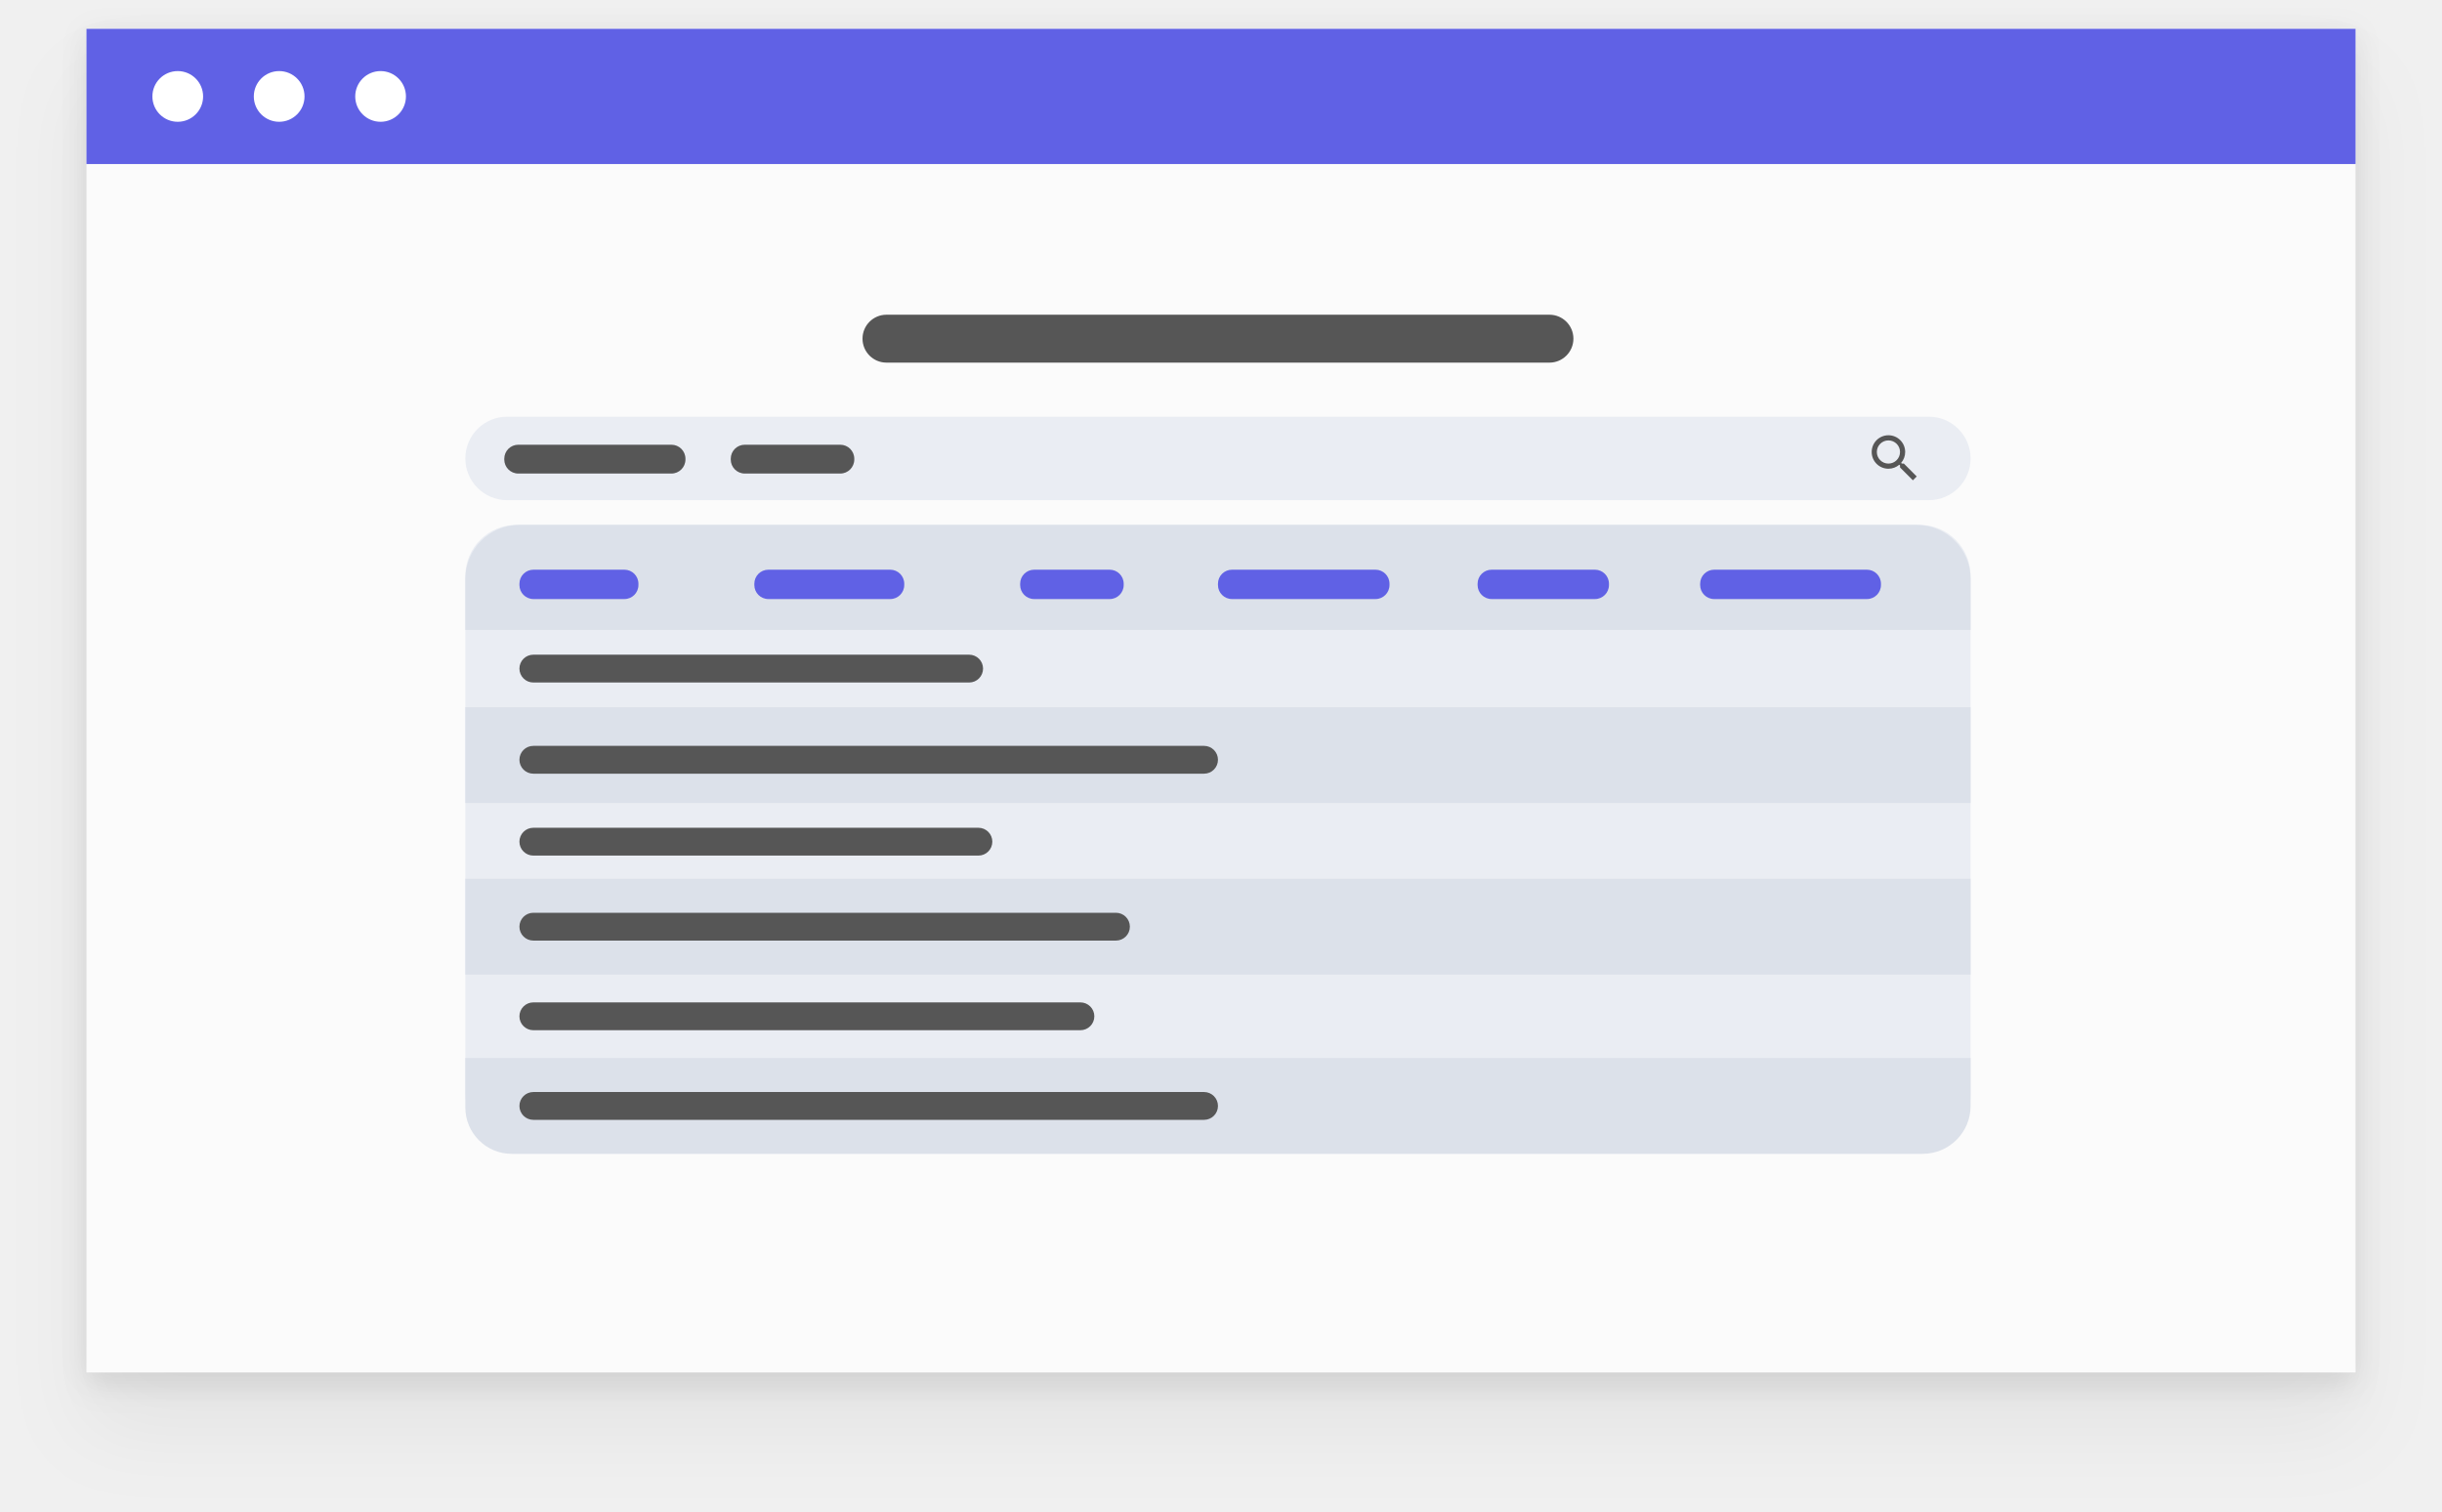
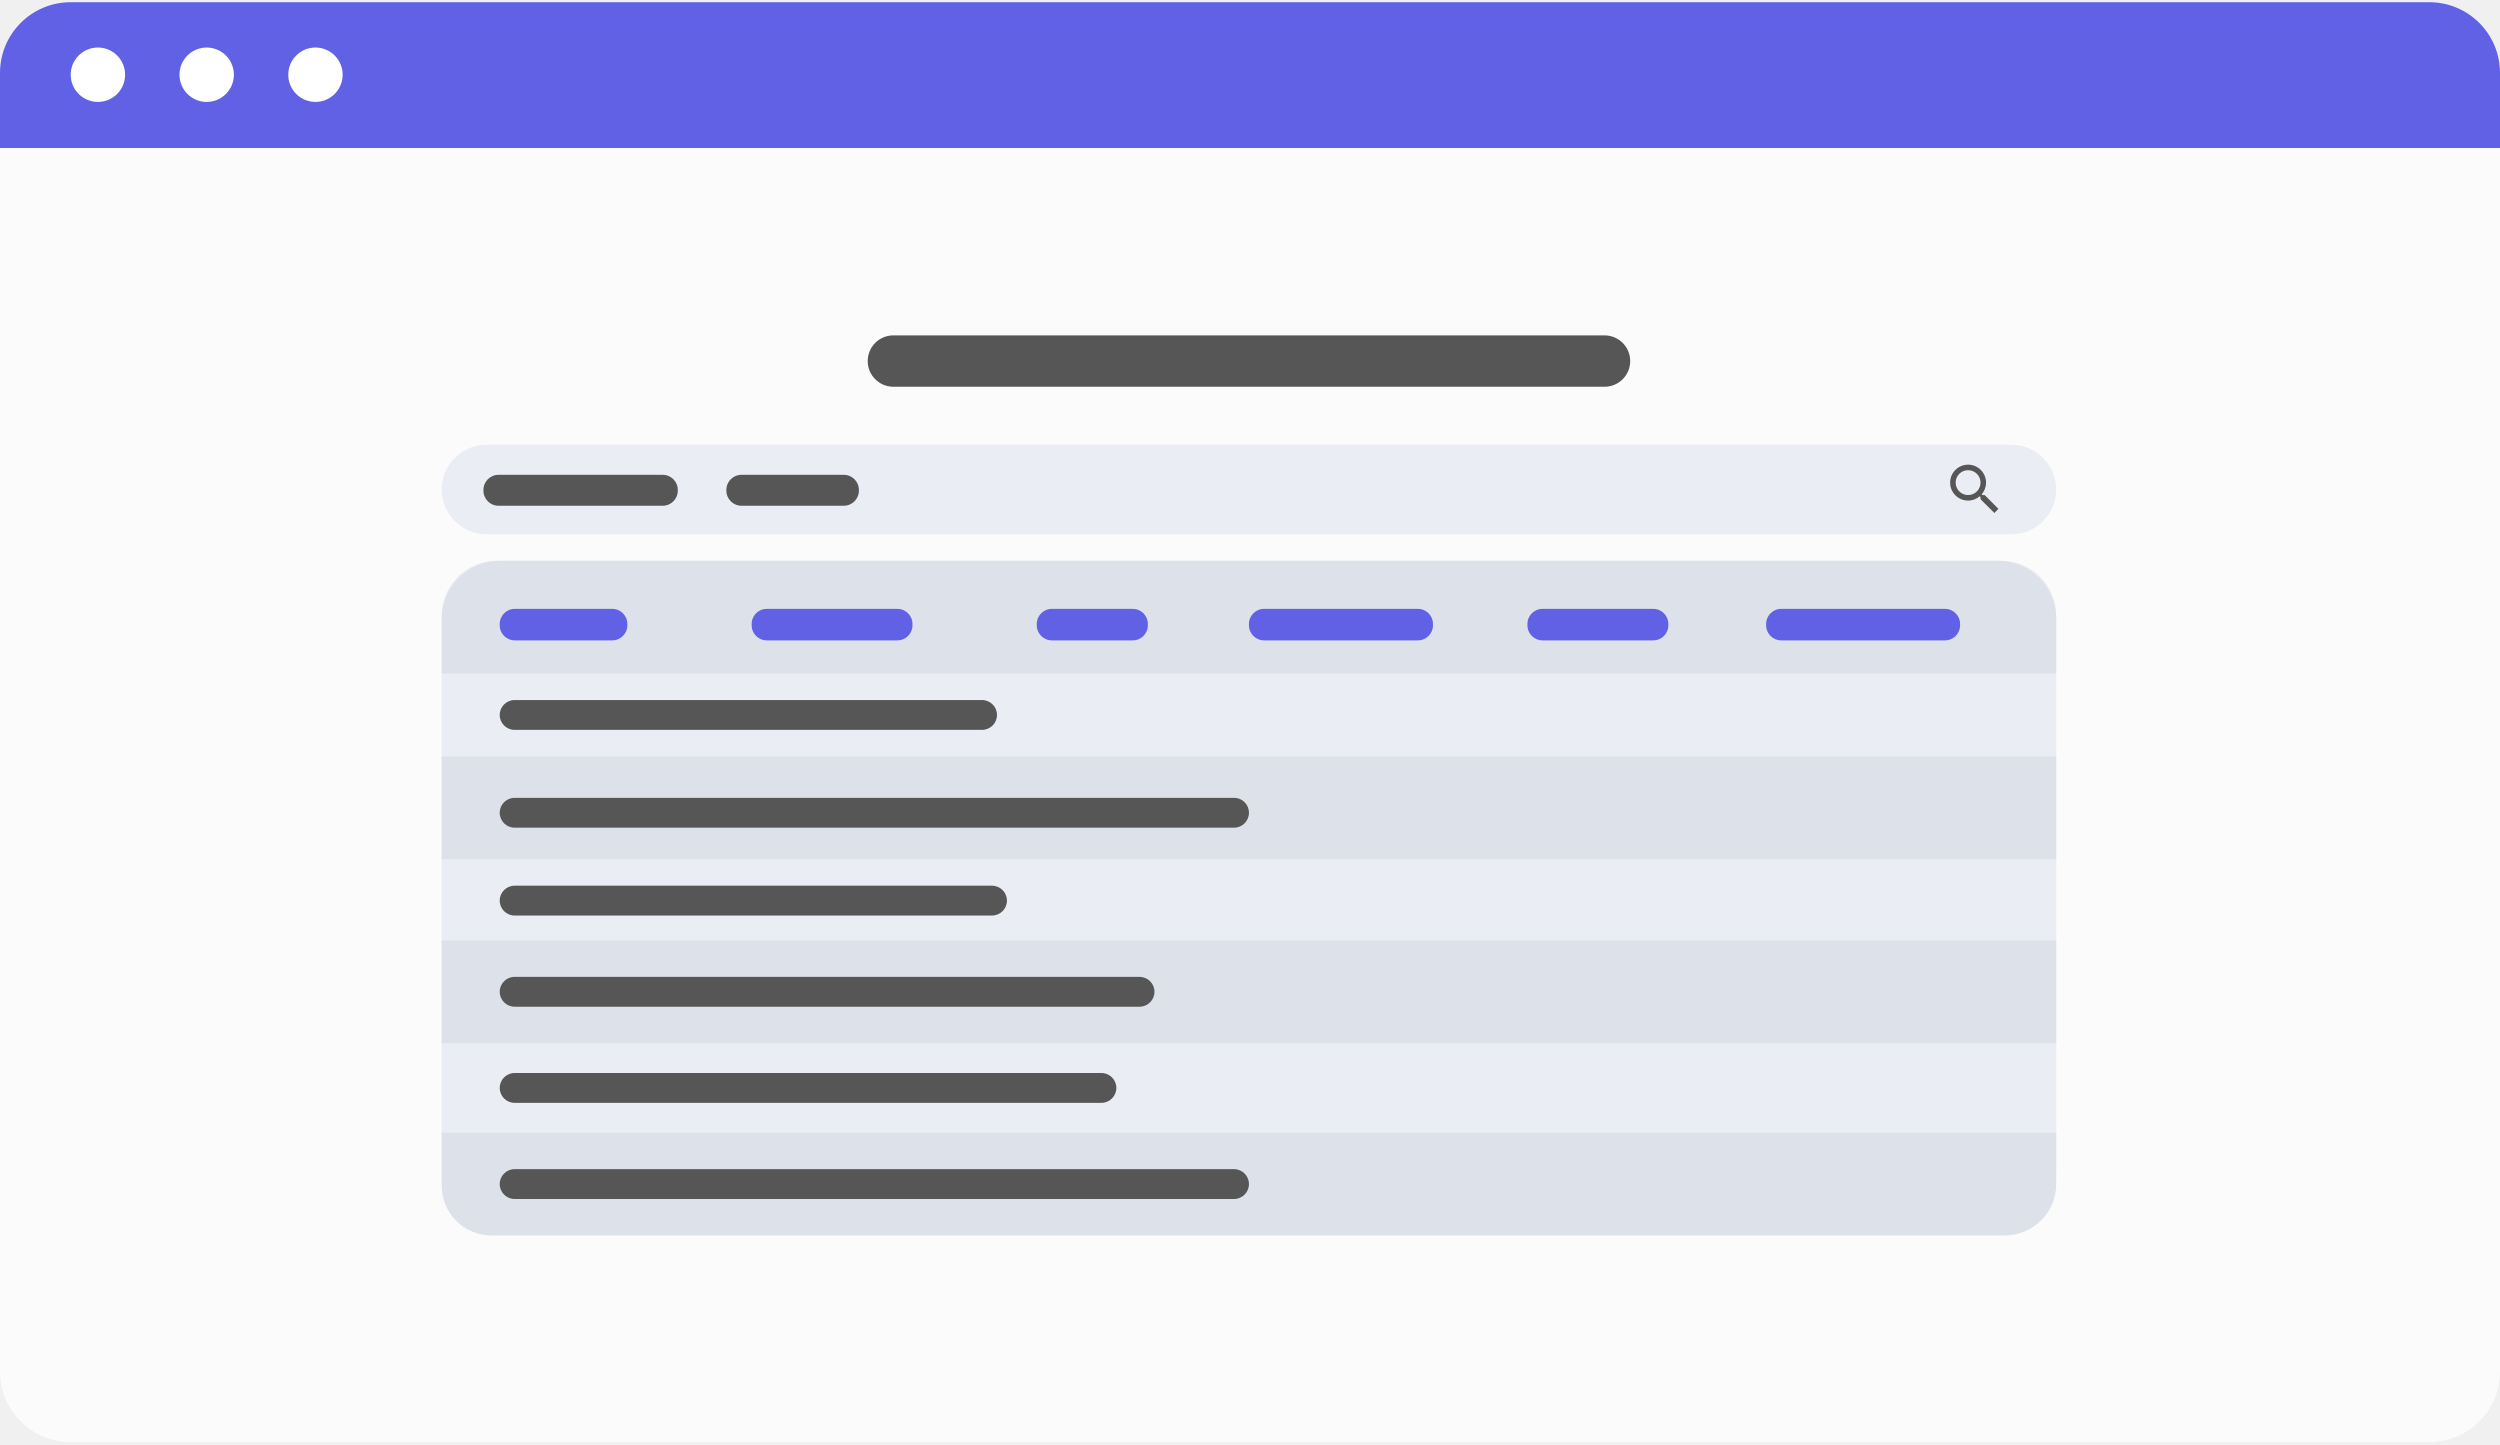
- <svg xmlns="http://www.w3.org/2000/svg" width="593" height="367" viewBox="0 0 593 367" fill="none">
-   <g filter="url(#filter0_ddd_12960_129867)">
-     <rect x="21" y="7" width="551" height="326.306" fill="#FBFBFB" />
-     <rect x="21" y="7" width="551" height="32.836" fill="#6061E5" />
-     <circle cx="43.164" cy="23.418" r="6.157" fill="white" />
-     <circle cx="67.791" cy="23.418" r="6.157" fill="white" />
-     <circle cx="92.418" cy="23.418" r="6.157" fill="white" />
-     <rect x="113" y="101.196" width="365.527" height="20.265" rx="10.133" fill="#EAEDF3" />
-     <rect x="209.448" y="76.428" width="172.631" height="11.634" rx="5.817" fill="#565656" />
-     <rect x="113" y="127.466" width="365.527" height="150.489" rx="12.384" fill="#EAEDF3" />
-     <path d="M113 140.601C113 133.347 118.881 127.466 126.135 127.466H465.392C472.646 127.466 478.527 133.347 478.527 140.601V152.986H113V140.601Z" fill="#DCE1EA" />
-     <path d="M113 171.75H478.527V195.018H113V171.75Z" fill="#DCE1EA" />
-     <path d="M113 213.406H478.527V236.674H113V213.406Z" fill="#DCE1EA" />
-     <path d="M113 256.939H478.527V268.573C478.527 274.998 473.318 280.207 466.893 280.207H124.259C118.041 280.207 113 275.166 113 268.949V256.939Z" fill="#DCE1EA" />
-     <rect x="126.135" y="138.35" width="28.897" height="7.13" rx="3.408" fill="#6061E5" />
-     <rect x="183.178" y="138.35" width="36.403" height="7.13" rx="3.408" fill="#6061E5" />
-     <rect x="247.727" y="138.35" width="25.144" height="7.13" rx="3.408" fill="#6061E5" />
-     <rect x="295.763" y="138.35" width="41.657" height="7.13" rx="3.408" fill="#6061E5" />
-     <rect x="358.811" y="138.35" width="31.899" height="7.13" rx="3.408" fill="#6061E5" />
-     <rect x="412.852" y="138.35" width="43.908" height="7.13" rx="3.408" fill="#6061E5" />
-     <rect x="126.135" y="158.99" width="112.585" height="6.755" rx="3.378" fill="#565656" />
-     <rect x="122.451" y="108" width="44" height="7" rx="3.408" fill="#565656" />
-     <rect x="177.451" y="108" width="30" height="7" rx="3.408" fill="#565656" />
-     <rect x="126.135" y="181.132" width="169.629" height="6.755" rx="3.378" fill="#565656" />
-     <rect x="126.135" y="201.022" width="114.837" height="6.755" rx="3.378" fill="#565656" />
-     <rect x="126.135" y="243.429" width="139.606" height="6.755" rx="3.378" fill="#565656" />
-     <rect x="126.135" y="265.196" width="169.629" height="6.755" rx="3.378" fill="#565656" />
-     <rect x="126.135" y="221.663" width="148.237" height="6.755" rx="3.378" fill="#565656" />
-     <g clip-path="url(#clip0_12960_129867)">
-       <path d="M462.327 112.58H461.833L461.658 112.411C462.271 111.698 462.64 110.772 462.64 109.765C462.64 107.52 460.82 105.7 458.574 105.7C456.329 105.7 454.509 107.52 454.509 109.765C454.509 112.011 456.329 113.831 458.574 113.831C459.581 113.831 460.507 113.462 461.22 112.849L461.389 113.024V113.518L464.516 116.639L465.448 115.707L462.327 112.58ZM458.574 112.58C457.017 112.58 455.76 111.323 455.76 109.765C455.76 108.208 457.017 106.951 458.574 106.951C460.132 106.951 461.389 108.208 461.389 109.765C461.389 111.323 460.132 112.58 458.574 112.58Z" fill="#565656" />
+ <svg xmlns="http://www.w3.org/2000/svg" width="566" height="327" viewBox="0 0 566 327" fill="none">
+   <g clip-path="url(#clip0_23816_725)">
+     <rect y="0.5" width="566" height="326" rx="16" fill="#FBFBFB" />
+     <rect y="0.5" width="566" height="33" fill="#6061E5" />
+     <circle cx="22.165" cy="16.918" r="6.157" fill="white" />
+     <circle cx="46.791" cy="16.918" r="6.157" fill="white" />
+     <circle cx="71.418" cy="16.918" r="6.157" fill="white" />
+     <rect x="100" y="100.696" width="365.527" height="20.265" rx="10.133" fill="#EAEDF3" />
+     <rect x="196.448" y="75.928" width="172.631" height="11.634" rx="5.817" fill="#565656" />
+     <rect x="100" y="126.966" width="365.527" height="150.489" rx="12.384" fill="#EAEDF3" />
+     <path d="M100 140.101C100 132.847 105.881 126.966 113.135 126.966H452.392C459.646 126.966 465.527 132.847 465.527 140.101V152.486H100V140.101Z" fill="#DCE1EA" />
+     <path d="M100 171.25H465.527V194.518H100V171.25Z" fill="#DCE1EA" />
+     <path d="M100 212.906H465.527V236.174H100V212.906Z" fill="#DCE1EA" />
+     <path d="M100 256.439H465.527V268.073C465.527 274.498 460.318 279.707 453.893 279.707H111.259C105.041 279.707 100 274.666 100 268.449V256.439Z" fill="#DCE1EA" />
+     <rect x="113.135" y="137.85" width="28.897" height="7.13" rx="3.408" fill="#6061E5" />
+     <rect x="170.178" y="137.85" width="36.403" height="7.13" rx="3.408" fill="#6061E5" />
+     <rect x="234.727" y="137.85" width="25.144" height="7.13" rx="3.408" fill="#6061E5" />
+     <rect x="282.764" y="137.85" width="41.657" height="7.13" rx="3.408" fill="#6061E5" />
+     <rect x="345.812" y="137.85" width="31.899" height="7.13" rx="3.408" fill="#6061E5" />
+     <rect x="399.853" y="137.85" width="43.908" height="7.13" rx="3.408" fill="#6061E5" />
+     <rect x="113.135" y="158.49" width="112.585" height="6.755" rx="3.378" fill="#565656" />
+     <rect x="109.451" y="107.5" width="44" height="7" rx="3.408" fill="#565656" />
+     <rect x="164.451" y="107.5" width="30" height="7" rx="3.408" fill="#565656" />
+     <rect x="113.135" y="180.632" width="169.629" height="6.755" rx="3.378" fill="#565656" />
+     <rect x="113.135" y="200.522" width="114.837" height="6.755" rx="3.378" fill="#565656" />
+     <rect x="113.135" y="242.929" width="139.606" height="6.755" rx="3.378" fill="#565656" />
+     <rect x="113.135" y="264.696" width="169.629" height="6.755" rx="3.378" fill="#565656" />
+     <rect x="113.135" y="221.163" width="148.237" height="6.755" rx="3.378" fill="#565656" />
+     <g clip-path="url(#clip1_23816_725)">
+       <path d="M449.328 112.08H448.834L448.658 111.911C449.271 111.198 449.64 110.272 449.64 109.265C449.64 107.02 447.82 105.2 445.575 105.2C443.329 105.2 441.509 107.02 441.509 109.265C441.509 111.511 443.329 113.331 445.575 113.331C446.582 113.331 447.508 112.962 448.221 112.349L448.389 112.524V113.018L451.517 116.139L452.449 115.207L449.328 112.08ZM445.575 112.08C444.017 112.08 442.76 110.823 442.76 109.265C442.76 107.708 444.017 106.451 445.575 106.451C447.132 106.451 448.389 107.708 448.389 109.265C448.389 110.823 447.132 112.08 445.575 112.08Z" fill="#565656" />
    </g>
  </g>
  <defs>
-     <filter id="filter0_ddd_12960_129867" x="0.827" y="0.276" width="591.346" height="366.652" filterUnits="userSpaceOnUse" color-interpolation-filters="sRGB">
-       <feFlood flood-opacity="0" result="BackgroundImageFix" />
-       <feColorMatrix in="SourceAlpha" type="matrix" values="0 0 0 0 0 0 0 0 0 0 0 0 0 0 0 0 0 0 127 0" result="hardAlpha" />
-       <feOffset dy="0.672" />
-       <feGaussianBlur stdDeviation="3.362" />
-       <feColorMatrix type="matrix" values="0 0 0 0 0 0 0 0 0 0 0 0 0 0 0 0 0 0 0.05 0" />
-       <feBlend mode="normal" in2="BackgroundImageFix" result="effect1_dropShadow_12960_129867" />
-       <feColorMatrix in="SourceAlpha" type="matrix" values="0 0 0 0 0 0 0 0 0 0 0 0 0 0 0 0 0 0 127 0" result="hardAlpha" />
-       <feOffset dy="4.035" />
-       <feGaussianBlur stdDeviation="3.362" />
-       <feColorMatrix type="matrix" values="0 0 0 0 0 0 0 0 0 0 0 0 0 0 0 0 0 0 0.05 0" />
-       <feBlend mode="normal" in2="effect1_dropShadow_12960_129867" result="effect2_dropShadow_12960_129867" />
-       <feColorMatrix in="SourceAlpha" type="matrix" values="0 0 0 0 0 0 0 0 0 0 0 0 0 0 0 0 0 0 127 0" result="hardAlpha" />
-       <feOffset dy="13.449" />
-       <feGaussianBlur stdDeviation="10.087" />
-       <feColorMatrix type="matrix" values="0 0 0 0 0 0 0 0 0 0 0 0 0 0 0 0 0 0 0.05 0" />
-       <feBlend mode="normal" in2="effect2_dropShadow_12960_129867" result="effect3_dropShadow_12960_129867" />
-       <feBlend mode="normal" in="SourceGraphic" in2="effect3_dropShadow_12960_129867" result="shape" />
-     </filter>
-     <clipPath id="clip0_12960_129867">
-       <rect width="15.011" height="15.011" fill="white" transform="translate(452.632 103.823)" />
+     <clipPath id="clip0_23816_725">
+       <rect y="0.5" width="566" height="326" rx="16" fill="white" />
+     </clipPath>
+     <clipPath id="clip1_23816_725">
+       <rect width="15.011" height="15.011" fill="white" transform="translate(439.633 103.323)" />
    </clipPath>
  </defs>
</svg>
